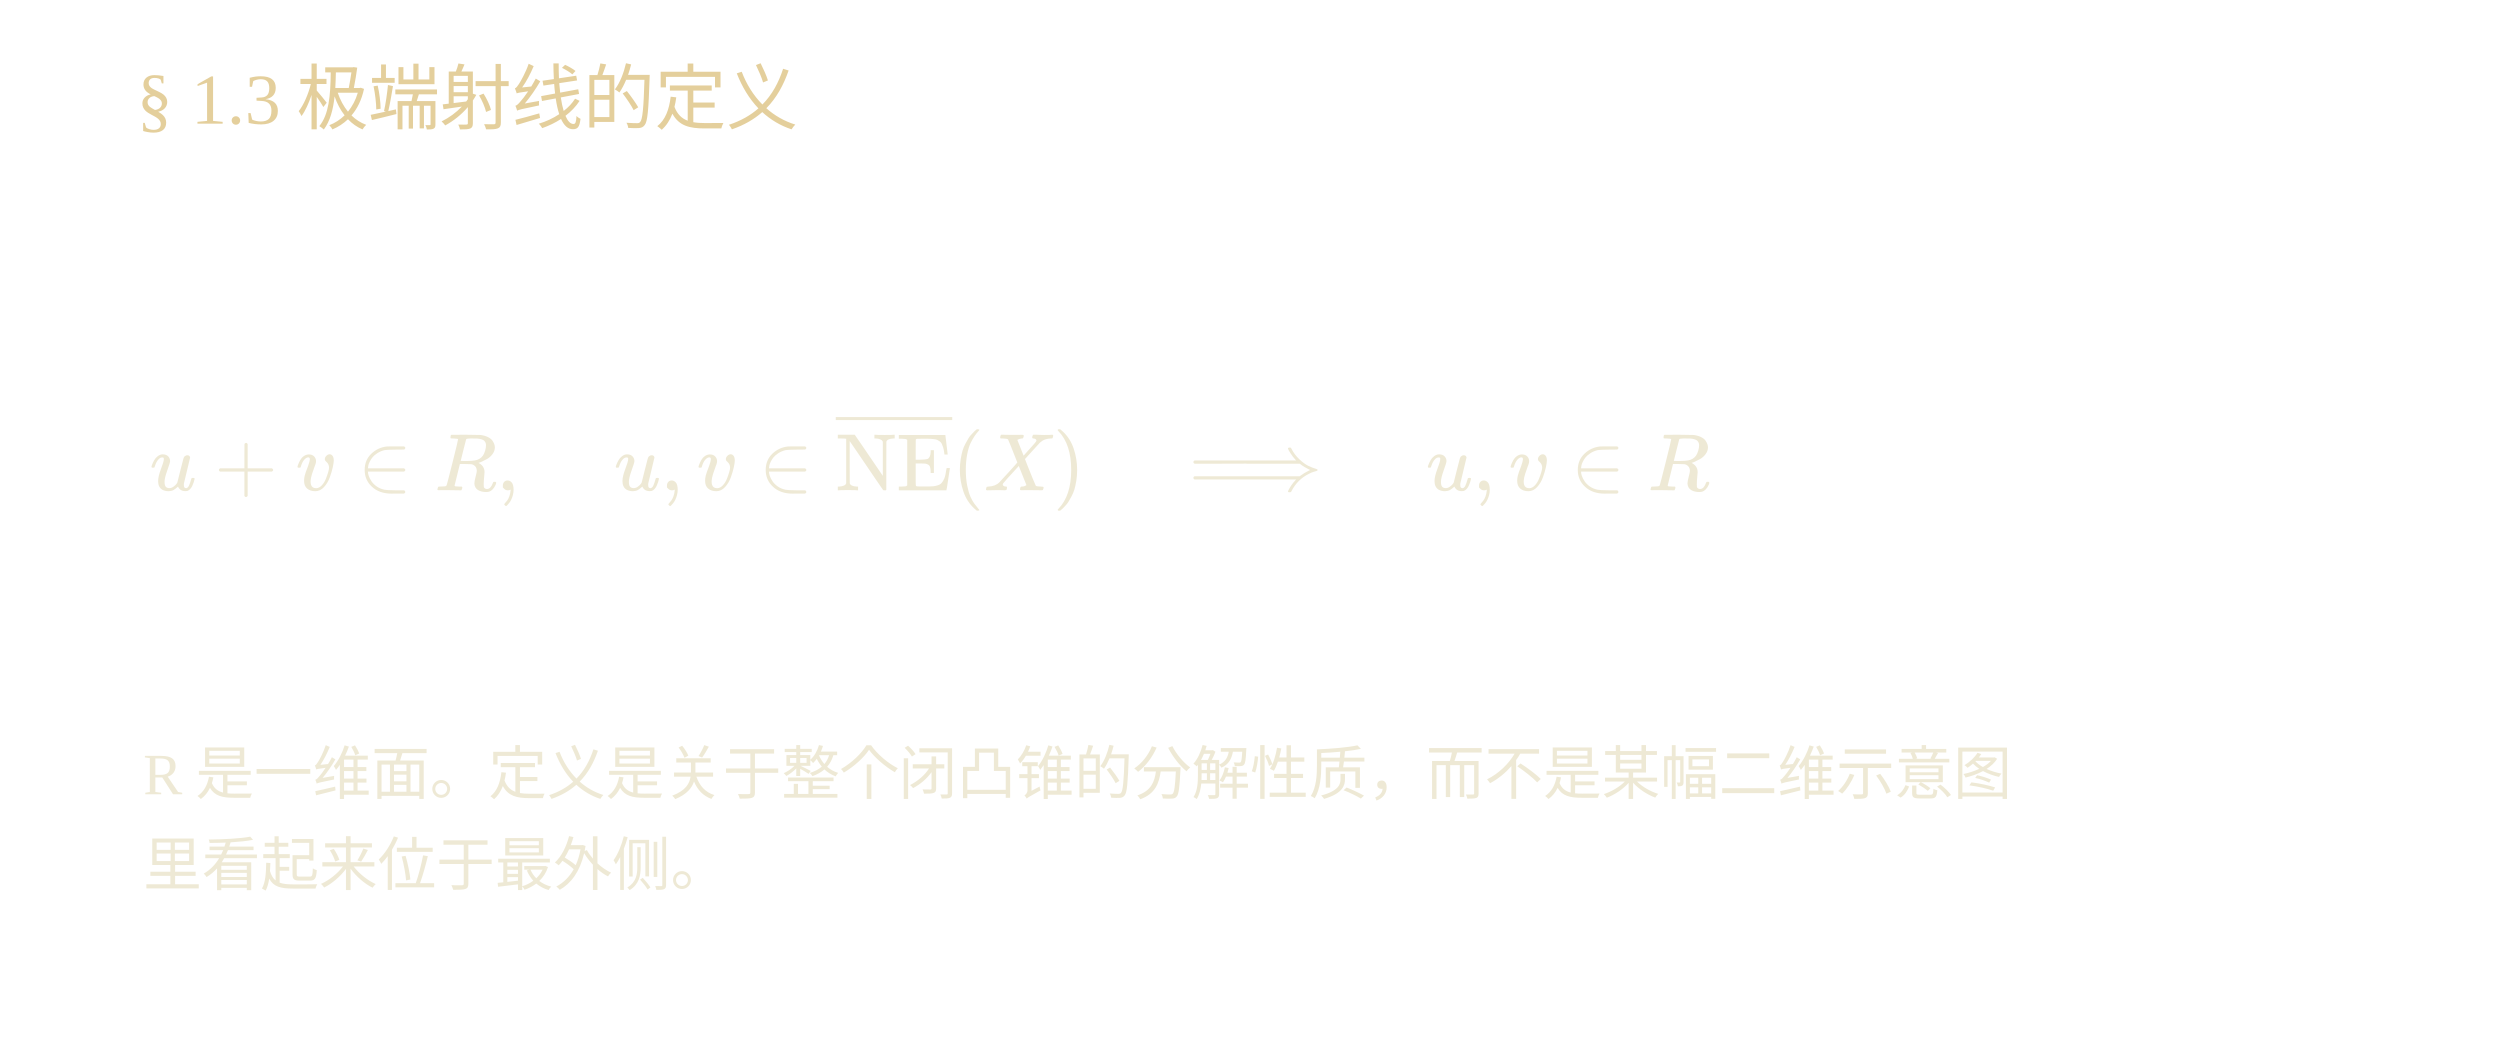
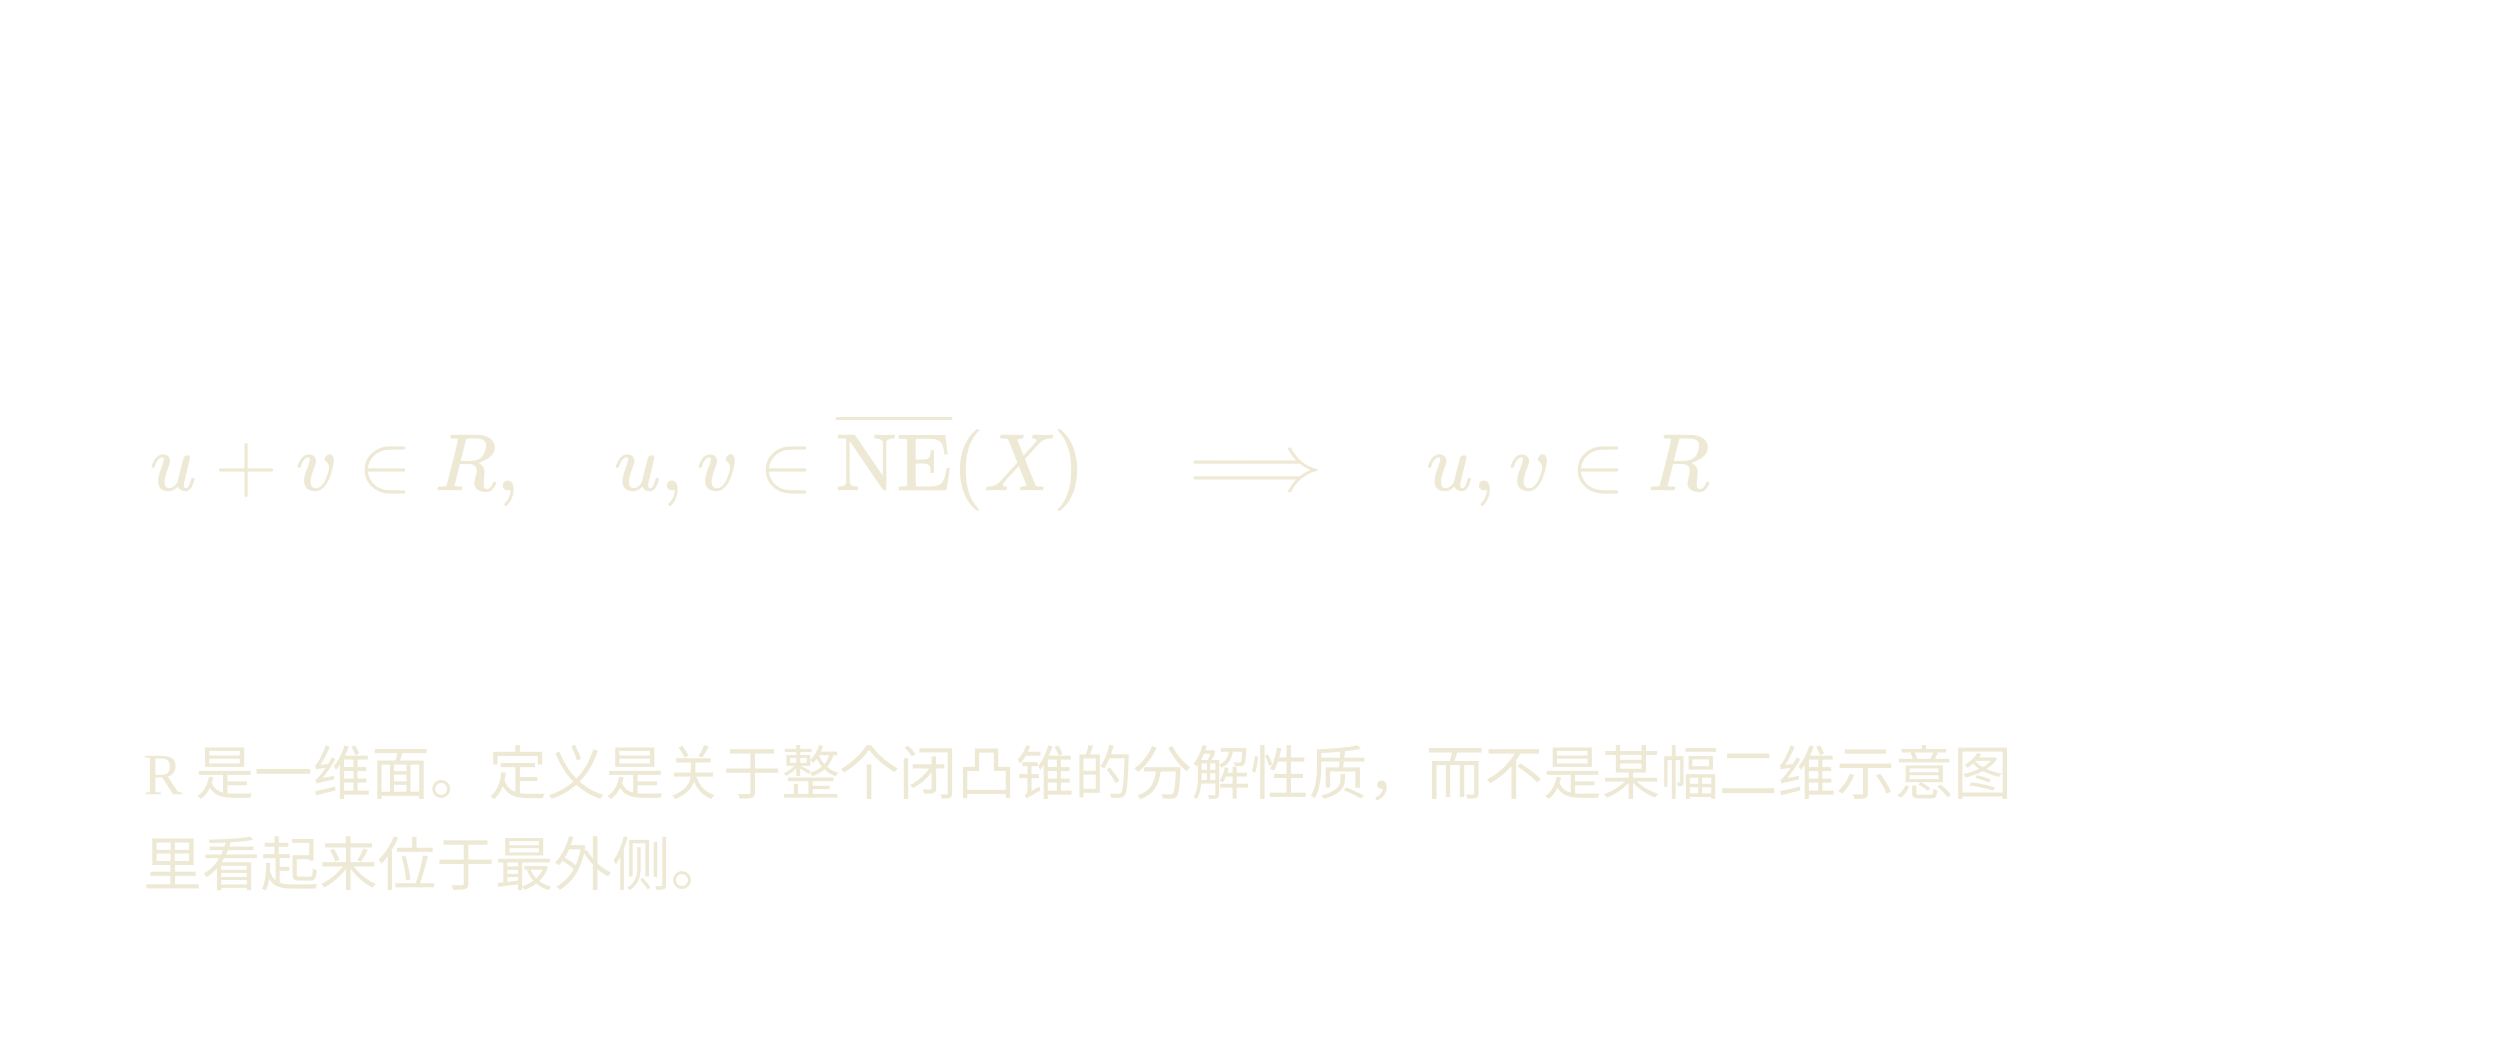
<svg xmlns="http://www.w3.org/2000/svg" width="1536" height="640" viewBox="0 0 1536 640">
  <g fill="#eee9d5" font-family="Kaiti SC, STKaiti, KaiTi, PingFang SC, serif">
-     <text x="84" y="76" font-size="44" fill="#e4cf9c">
-       <tspan font-family="Times New Roman, serif">§</tspan>
-       <tspan font-family="Times New Roman, serif">1.3</tspan>  极端射线的定义</text>
    <svg x="92" y="251.25" width="958.385" height="62.5" viewBox="0 0 19167.7 1250">
      <svg x="0" y="0" width="19167.7" height="1250" viewBox="0 -1000 19167.7 1250">
        <g stroke="#eee9d5" fill="#eee9d5" stroke-width="0" transform="scale(1,-1)">
          <g data-mml-node="math">
            <g data-mml-node="mi">
              <path data-c="1D462" d="M21 287Q21 295 30 318T55 370T99 420T158 442Q204 442 227 417T250 358Q250 340 216 246T182 105Q182 62 196 45T238 27T291 44T328 78L339 95Q341 99 377 247Q407 367 413 387T427 416Q444 431 463 431Q480 431 488 421T496 402L420 84Q419 79 419 68Q419 43 426 35T447 26Q469 29 482 57T512 145Q514 153 532 153Q551 153 551 144Q550 139 549 130T540 98T523 55T498 17T462 -8Q454 -10 438 -10Q372 -10 347 46Q345 45 336 36T318 21T296 6T267 -6T233 -11Q189 -11 155 7Q103 38 103 113Q103 170 138 262T173 379Q173 380 173 381Q173 390 173 393T169 400T158 404H154Q131 404 112 385T82 344T65 302T57 280Q55 278 41 278H27Q21 284 21 287Z" />
            </g>
            <g data-mml-node="mo" transform="translate(794.2,0)">
              <path data-c="2B" d="M56 237T56 250T70 270H369V420L370 570Q380 583 389 583Q402 583 409 568V270H707Q722 262 722 250T707 230H409V-68Q401 -82 391 -82H389H387Q375 -82 369 -68V230H70Q56 237 56 250Z" />
            </g>
            <g data-mml-node="mi" transform="translate(1794.4,0)">
              <path data-c="1D463" d="M173 380Q173 405 154 405Q130 405 104 376T61 287Q60 286 59 284T58 281T56 279T53 278T49 278T41 278H27Q21 284 21 287Q21 294 29 316T53 368T97 419T160 441Q202 441 225 417T249 361Q249 344 246 335Q246 329 231 291T200 202T182 113Q182 86 187 69Q200 26 250 26Q287 26 319 60T369 139T398 222T409 277Q409 300 401 317T383 343T365 361T357 383Q357 405 376 424T417 443Q436 443 451 425T467 367Q467 340 455 284T418 159T347 40T241 -11Q177 -11 139 22Q102 54 102 117Q102 148 110 181T151 298Q173 362 173 380Z" />
            </g>
            <g data-mml-node="mo" transform="translate(2557.2,0)">
              <path data-c="2208" d="M84 250Q84 372 166 450T360 539Q361 539 377 539T419 540T469 540H568Q583 532 583 520Q583 511 570 501L466 500Q355 499 329 494Q280 482 242 458T183 409T147 354T129 306T124 272V270H568Q583 262 583 250T568 230H124V228Q124 207 134 177T167 112T231 48T328 7Q355 1 466 0H570Q583 -10 583 -20Q583 -32 568 -40H471Q464 -40 446 -40T417 -41Q262 -41 172 45Q84 127 84 250Z" />
            </g>
            <g data-mml-node="mi" transform="translate(3502,0)">
              <path data-c="1D445" d="M230 637Q203 637 198 638T193 649Q193 676 204 682Q206 683 378 683Q550 682 564 680Q620 672 658 652T712 606T733 563T739 529Q739 484 710 445T643 385T576 351T538 338L545 333Q612 295 612 223Q612 212 607 162T602 80V71Q602 53 603 43T614 25T640 16Q668 16 686 38T712 85Q717 99 720 102T735 105Q755 105 755 93Q755 75 731 36Q693 -21 641 -21H632Q571 -21 531 4T487 82Q487 109 502 166T517 239Q517 290 474 313Q459 320 449 321T378 323H309L277 193Q244 61 244 59Q244 55 245 54T252 50T269 48T302 46H333Q339 38 339 37T336 19Q332 6 326 0H311Q275 2 180 2Q146 2 117 2T71 2T50 1Q33 1 33 10Q33 12 36 24Q41 43 46 45Q50 46 61 46H67Q94 46 127 49Q141 52 146 61Q149 65 218 339T287 628Q287 635 230 637ZM630 554Q630 586 609 608T523 636Q521 636 500 636T462 637H440Q393 637 386 627Q385 624 352 494T319 361Q319 360 388 360Q466 361 492 367Q556 377 592 426Q608 449 619 486T630 554Z" />
            </g>
            <g data-mml-node="mo" transform="translate(4261,0)">
              <path data-c="2C" d="M78 35T78 60T94 103T137 121Q165 121 187 96T210 8Q210 -27 201 -60T180 -117T154 -158T130 -185T117 -194Q113 -194 104 -185T95 -172Q95 -168 106 -156T131 -126T157 -76T173 -3V9L172 8Q170 7 167 6T161 3T152 1T140 0Q113 0 96 17Z" />
            </g>
            <g data-mml-node="mstyle" transform="translate(4539,0)">
              <g data-mml-node="mspace" />
            </g>
            <g data-mml-node="mi" transform="translate(5705.7,0)">
              <path data-c="1D462" d="M21 287Q21 295 30 318T55 370T99 420T158 442Q204 442 227 417T250 358Q250 340 216 246T182 105Q182 62 196 45T238 27T291 44T328 78L339 95Q341 99 377 247Q407 367 413 387T427 416Q444 431 463 431Q480 431 488 421T496 402L420 84Q419 79 419 68Q419 43 426 35T447 26Q469 29 482 57T512 145Q514 153 532 153Q551 153 551 144Q550 139 549 130T540 98T523 55T498 17T462 -8Q454 -10 438 -10Q372 -10 347 46Q345 45 336 36T318 21T296 6T267 -6T233 -11Q189 -11 155 7Q103 38 103 113Q103 170 138 262T173 379Q173 380 173 381Q173 390 173 393T169 400T158 404H154Q131 404 112 385T82 344T65 302T57 280Q55 278 41 278H27Q21 284 21 287Z" />
            </g>
            <g data-mml-node="mo" transform="translate(6277.7,0)">
              <path data-c="2C" d="M78 35T78 60T94 103T137 121Q165 121 187 96T210 8Q210 -27 201 -60T180 -117T154 -158T130 -185T117 -194Q113 -194 104 -185T95 -172Q95 -168 106 -156T131 -126T157 -76T173 -3V9L172 8Q170 7 167 6T161 3T152 1T140 0Q113 0 96 17Z" />
            </g>
            <g data-mml-node="mi" transform="translate(6722.3,0)">
              <path data-c="1D463" d="M173 380Q173 405 154 405Q130 405 104 376T61 287Q60 286 59 284T58 281T56 279T53 278T49 278T41 278H27Q21 284 21 287Q21 294 29 316T53 368T97 419T160 441Q202 441 225 417T249 361Q249 344 246 335Q246 329 231 291T200 202T182 113Q182 86 187 69Q200 26 250 26Q287 26 319 60T369 139T398 222T409 277Q409 300 401 317T383 343T365 361T357 383Q357 405 376 424T417 443Q436 443 451 425T467 367Q467 340 455 284T418 159T347 40T241 -11Q177 -11 139 22Q102 54 102 117Q102 148 110 181T151 298Q173 362 173 380Z" />
            </g>
            <g data-mml-node="mo" transform="translate(7485.1,0)">
              <path data-c="2208" d="M84 250Q84 372 166 450T360 539Q361 539 377 539T419 540T469 540H568Q583 532 583 520Q583 511 570 501L466 500Q355 499 329 494Q280 482 242 458T183 409T147 354T129 306T124 272V270H568Q583 262 583 250T568 230H124V228Q124 207 134 177T167 112T231 48T328 7Q355 1 466 0H570Q583 -10 583 -20Q583 -32 568 -40H471Q464 -40 446 -40T417 -41Q262 -41 172 45Q84 127 84 250Z" />
            </g>
            <g data-mml-node="mover" transform="translate(8429.9,0)">
              <g data-mml-node="mi">
                <path data-c="4E" d="M42 46Q74 48 94 56T118 69T128 86V634H124Q114 637 52 637H25V683H232L235 680Q237 679 322 554T493 303L578 178V598Q572 608 568 613T544 627T492 637H475V683H483Q498 680 600 680Q706 680 715 683H724V637H707Q634 633 622 598L621 302V6L614 0H600Q585 0 582 3T481 150T282 443T171 605V345L172 86Q183 50 257 46H274V0H265Q250 3 150 3Q48 3 33 0H25V46H42Z" />
                <path data-c="45" d="M128 619Q121 626 117 628T101 631T58 634H25V680H597V676Q599 670 611 560T625 444V440H585V444Q584 447 582 465Q578 500 570 526T553 571T528 601T498 619T457 629T411 633T353 634Q266 634 251 633T233 622Q233 622 233 621Q232 619 232 497V376H286Q359 378 377 385Q413 401 416 469Q416 471 416 473V493H456V213H416V233Q415 268 408 288T383 317T349 328T297 330Q290 330 286 330H232V196V114Q232 57 237 52Q243 47 289 47H340H391Q428 47 452 50T505 62T552 92T584 146Q594 172 599 200T607 247T612 270V273H652V270Q651 267 632 137T610 3V0H25V46H58Q100 47 109 49T128 61V619Z" transform="translate(750,0)" />
              </g>
              <g data-mml-node="mo" transform="translate(0,615)">
                <svg width="1431" height="237" x="0" y="148" viewBox="357.8 148 1431 237">
                  <path data-c="2013" d="M0 248V285H499V248H0Z" transform="scale(4.293,1)" />
                </svg>
              </g>
            </g>
            <g data-mml-node="mo" transform="translate(9860.9,0)">
              <path data-c="28" d="M94 250Q94 319 104 381T127 488T164 576T202 643T244 695T277 729T302 750H315H319Q333 750 333 741Q333 738 316 720T275 667T226 581T184 443T167 250T184 58T225 -81T274 -167T316 -220T333 -241Q333 -250 318 -250H315H302L274 -226Q180 -141 137 -14T94 250Z" />
            </g>
            <g data-mml-node="mi" transform="translate(10249.9,0)">
              <path data-c="1D44B" d="M42 0H40Q26 0 26 11Q26 15 29 27Q33 41 36 43T55 46Q141 49 190 98Q200 108 306 224T411 342Q302 620 297 625Q288 636 234 637H206Q200 643 200 645T202 664Q206 677 212 683H226Q260 681 347 681Q380 681 408 681T453 682T473 682Q490 682 490 671Q490 670 488 658Q484 643 481 640T465 637Q434 634 411 620L488 426L541 485Q646 598 646 610Q646 628 622 635Q617 635 609 637Q594 637 594 648Q594 650 596 664Q600 677 606 683H618Q619 683 643 683T697 681T738 680Q828 680 837 683H845Q852 676 852 672Q850 647 840 637H824Q790 636 763 628T722 611T698 593L687 584Q687 585 592 480L505 384Q505 383 536 304T601 142T638 56Q648 47 699 46Q734 46 734 37Q734 35 732 23Q728 7 725 4T711 1Q708 1 678 1T589 2Q528 2 496 2T461 1Q444 1 444 10Q444 11 446 25Q448 35 450 39T455 44T464 46T480 47T506 54Q523 62 523 64Q522 64 476 181L429 299Q241 95 236 84Q232 76 232 72Q232 53 261 47Q262 47 267 47T273 46Q276 46 277 46T280 45T283 42T284 35Q284 26 282 19Q279 6 276 4T261 1Q258 1 243 1T201 2T142 2Q64 2 42 0Z" />
            </g>
            <g data-mml-node="mo" transform="translate(11101.9,0)">
              <path data-c="29" d="M60 749L64 750Q69 750 74 750H86L114 726Q208 641 251 514T294 250Q294 182 284 119T261 12T224 -76T186 -143T145 -194T113 -227T90 -246Q87 -249 86 -250H74Q66 -250 63 -250T58 -247T55 -238Q56 -237 66 -225Q221 -64 221 250T66 725Q56 737 55 738Q55 746 60 749Z" />
            </g>
            <g data-mml-node="mstyle" transform="translate(11490.9,0)">
              <g data-mml-node="mspace" />
            </g>
            <g data-mml-node="mo" transform="translate(12768.7,0)">
              <path data-c="27F9" d="M1218 514Q1218 525 1234 525Q1239 525 1242 525T1247 525T1251 524T1253 523T1255 520T1257 517T1260 512Q1297 438 1358 381T1469 300T1565 263Q1582 258 1582 250T1573 239T1536 228T1478 204Q1334 134 1260 -12Q1256 -21 1253 -22T1238 -24Q1218 -24 1218 -17Q1218 -13 1223 0Q1258 69 1309 123L1319 133H70Q56 140 56 153Q56 168 72 173H1363L1373 181Q1412 211 1490 250Q1489 251 1472 259T1427 283T1373 319L1363 327H710L707 328L390 327H72Q56 332 56 347Q56 360 70 367H1319L1309 377Q1276 412 1247 458T1218 514Z" />
            </g>
            <g data-mml-node="mstyle" transform="translate(14406.7,0)">
              <g data-mml-node="mspace" />
            </g>
            <g data-mml-node="mi" transform="translate(15684.4,0)">
              <path data-c="1D462" d="M21 287Q21 295 30 318T55 370T99 420T158 442Q204 442 227 417T250 358Q250 340 216 246T182 105Q182 62 196 45T238 27T291 44T328 78L339 95Q341 99 377 247Q407 367 413 387T427 416Q444 431 463 431Q480 431 488 421T496 402L420 84Q419 79 419 68Q419 43 426 35T447 26Q469 29 482 57T512 145Q514 153 532 153Q551 153 551 144Q550 139 549 130T540 98T523 55T498 17T462 -8Q454 -10 438 -10Q372 -10 347 46Q345 45 336 36T318 21T296 6T267 -6T233 -11Q189 -11 155 7Q103 38 103 113Q103 170 138 262T173 379Q173 380 173 381Q173 390 173 393T169 400T158 404H154Q131 404 112 385T82 344T65 302T57 280Q55 278 41 278H27Q21 284 21 287Z" />
            </g>
            <g data-mml-node="mo" transform="translate(16256.4,0)">
              <path data-c="2C" d="M78 35T78 60T94 103T137 121Q165 121 187 96T210 8Q210 -27 201 -60T180 -117T154 -158T130 -185T117 -194Q113 -194 104 -185T95 -172Q95 -168 106 -156T131 -126T157 -76T173 -3V9L172 8Q170 7 167 6T161 3T152 1T140 0Q113 0 96 17Z" />
            </g>
            <g data-mml-node="mi" transform="translate(16701.1,0)">
              <path data-c="1D463" d="M173 380Q173 405 154 405Q130 405 104 376T61 287Q60 286 59 284T58 281T56 279T53 278T49 278T41 278H27Q21 284 21 287Q21 294 29 316T53 368T97 419T160 441Q202 441 225 417T249 361Q249 344 246 335Q246 329 231 291T200 202T182 113Q182 86 187 69Q200 26 250 26Q287 26 319 60T369 139T398 222T409 277Q409 300 401 317T383 343T365 361T357 383Q357 405 376 424T417 443Q436 443 451 425T467 367Q467 340 455 284T418 159T347 40T241 -11Q177 -11 139 22Q102 54 102 117Q102 148 110 181T151 298Q173 362 173 380Z" />
            </g>
            <g data-mml-node="mo" transform="translate(17463.9,0)">
              <path data-c="2208" d="M84 250Q84 372 166 450T360 539Q361 539 377 539T419 540T469 540H568Q583 532 583 520Q583 511 570 501L466 500Q355 499 329 494Q280 482 242 458T183 409T147 354T129 306T124 272V270H568Q583 262 583 250T568 230H124V228Q124 207 134 177T167 112T231 48T328 7Q355 1 466 0H570Q583 -10 583 -20Q583 -32 568 -40H471Q464 -40 446 -40T417 -41Q262 -41 172 45Q84 127 84 250Z" />
            </g>
            <g data-mml-node="mi" transform="translate(18408.7,0)">
              <path data-c="1D445" d="M230 637Q203 637 198 638T193 649Q193 676 204 682Q206 683 378 683Q550 682 564 680Q620 672 658 652T712 606T733 563T739 529Q739 484 710 445T643 385T576 351T538 338L545 333Q612 295 612 223Q612 212 607 162T602 80V71Q602 53 603 43T614 25T640 16Q668 16 686 38T712 85Q717 99 720 102T735 105Q755 105 755 93Q755 75 731 36Q693 -21 641 -21H632Q571 -21 531 4T487 82Q487 109 502 166T517 239Q517 290 474 313Q459 320 449 321T378 323H309L277 193Q244 61 244 59Q244 55 245 54T252 50T269 48T302 46H333Q339 38 339 37T336 19Q332 6 326 0H311Q275 2 180 2Q146 2 117 2T71 2T50 1Q33 1 33 10Q33 12 36 24Q41 43 46 45Q50 46 61 46H67Q94 46 127 49Q141 52 146 61Q149 65 218 339T287 628Q287 635 230 637ZM630 554Q630 586 609 608T523 636Q521 636 500 636T462 637H440Q393 637 386 627Q385 624 352 494T319 361Q319 360 388 360Q466 361 492 367Q556 377 592 426Q608 449 619 486T630 554Z" />
            </g>
          </g>
        </g>
      </svg>
    </svg>
    <text x="88" y="488" font-size="36">
      <tspan font-family="Times New Roman, serif">R</tspan> 是一维面。定义是关于整个闭凸锥的分解性质，而不是某幅二维示意图</text>
    <text x="88" y="544" font-size="36">里看起来位于最外侧。</text>
  </g>
</svg>
